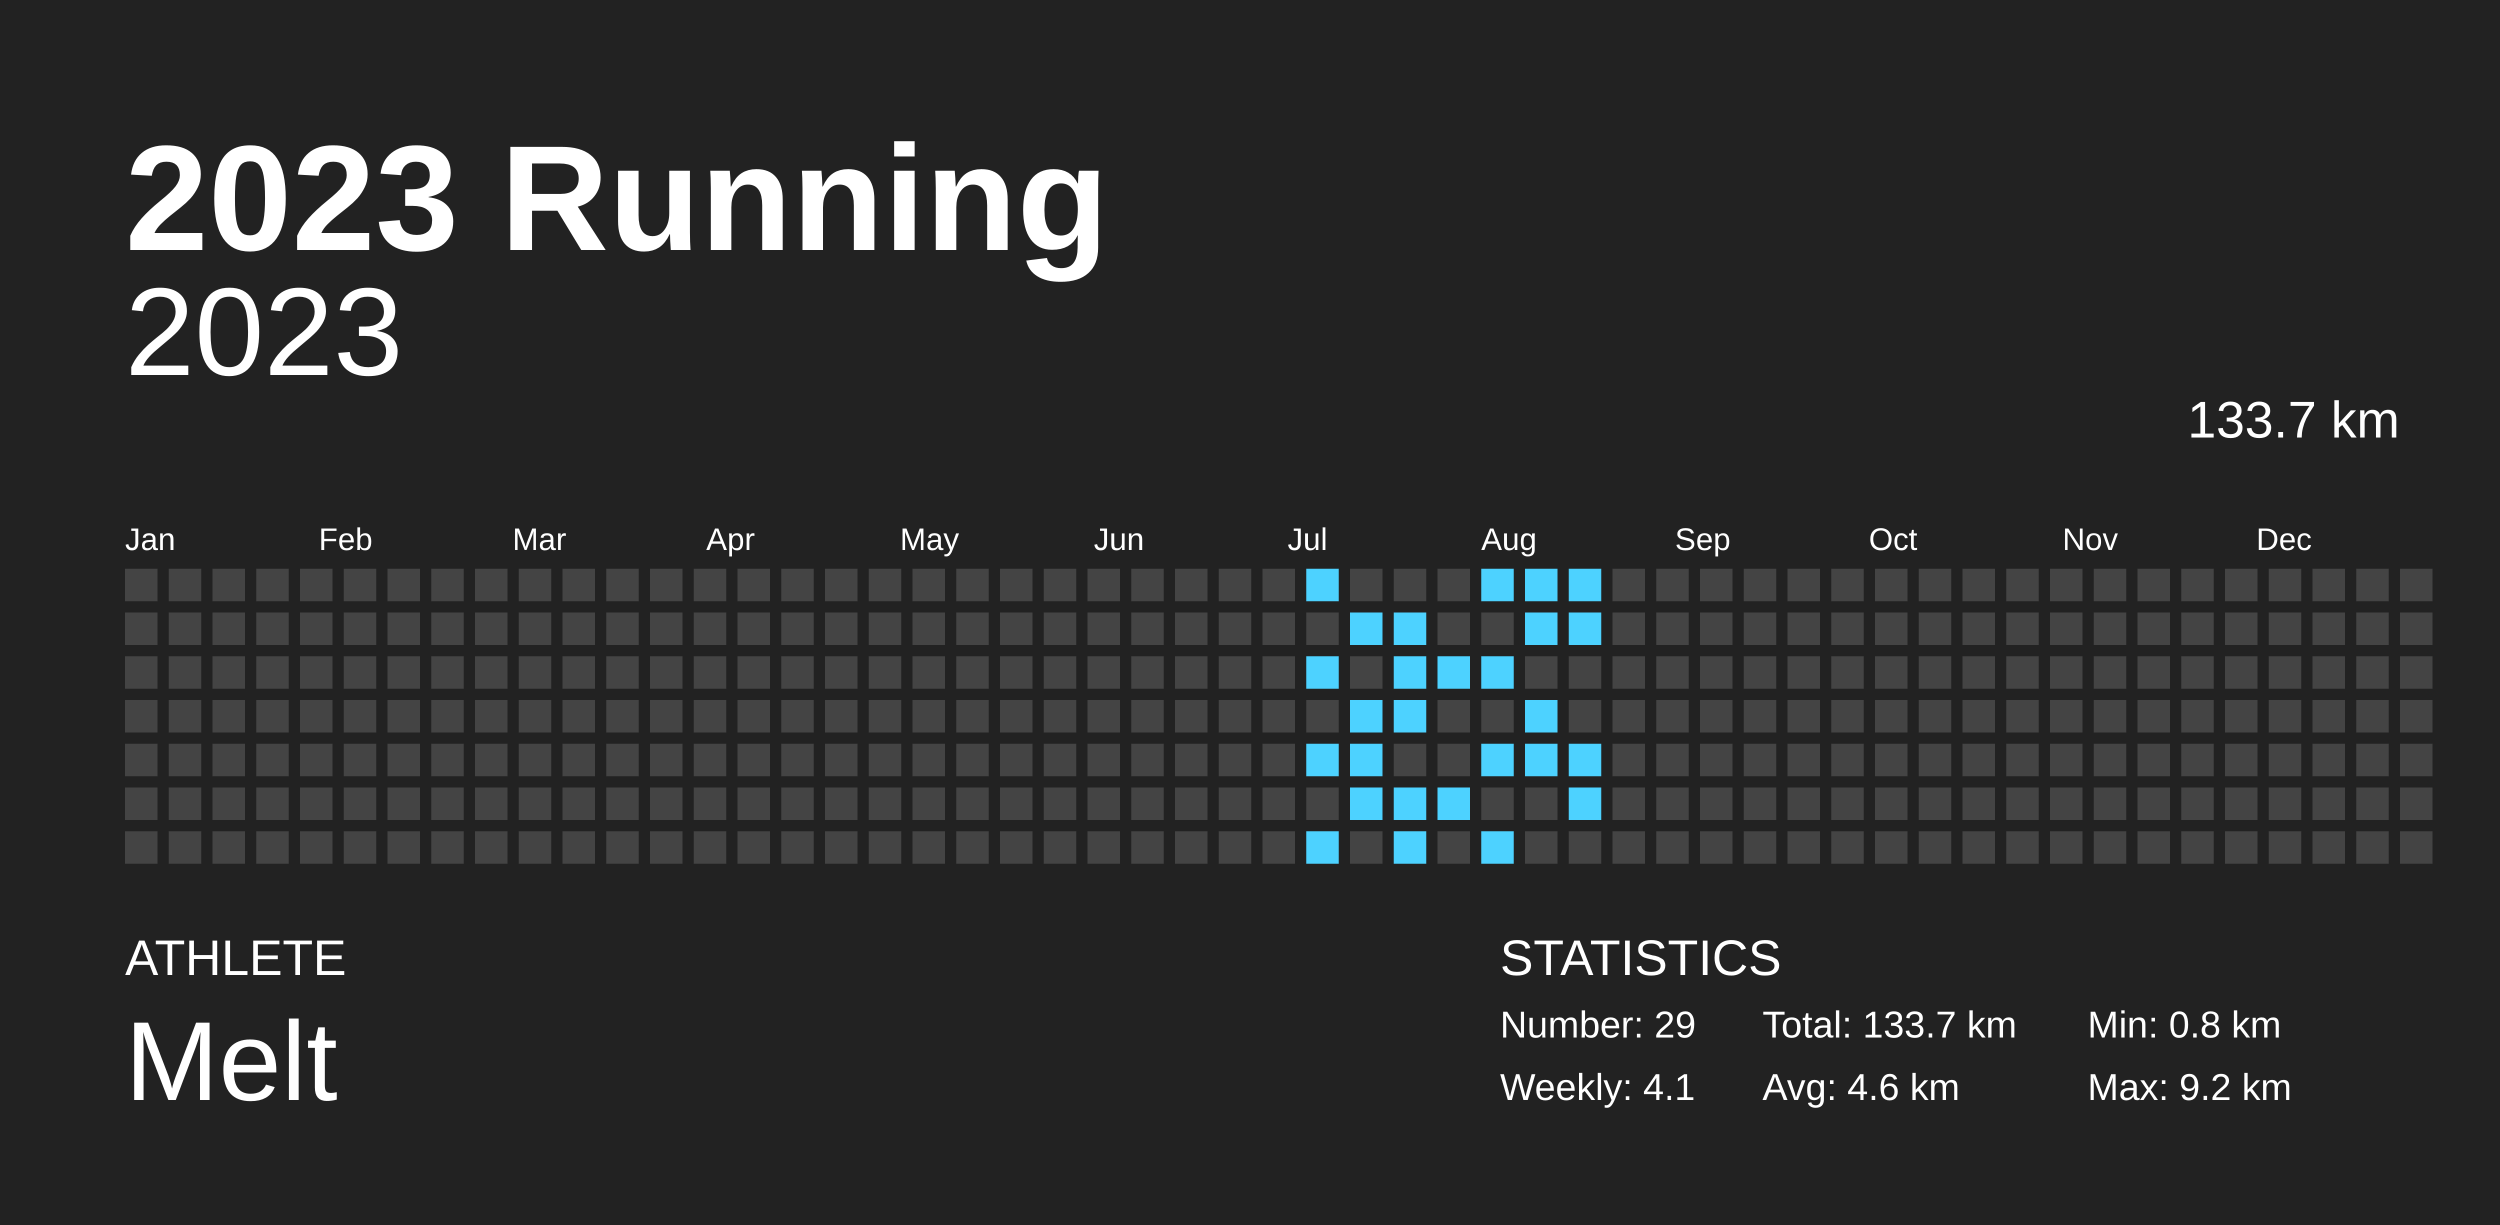
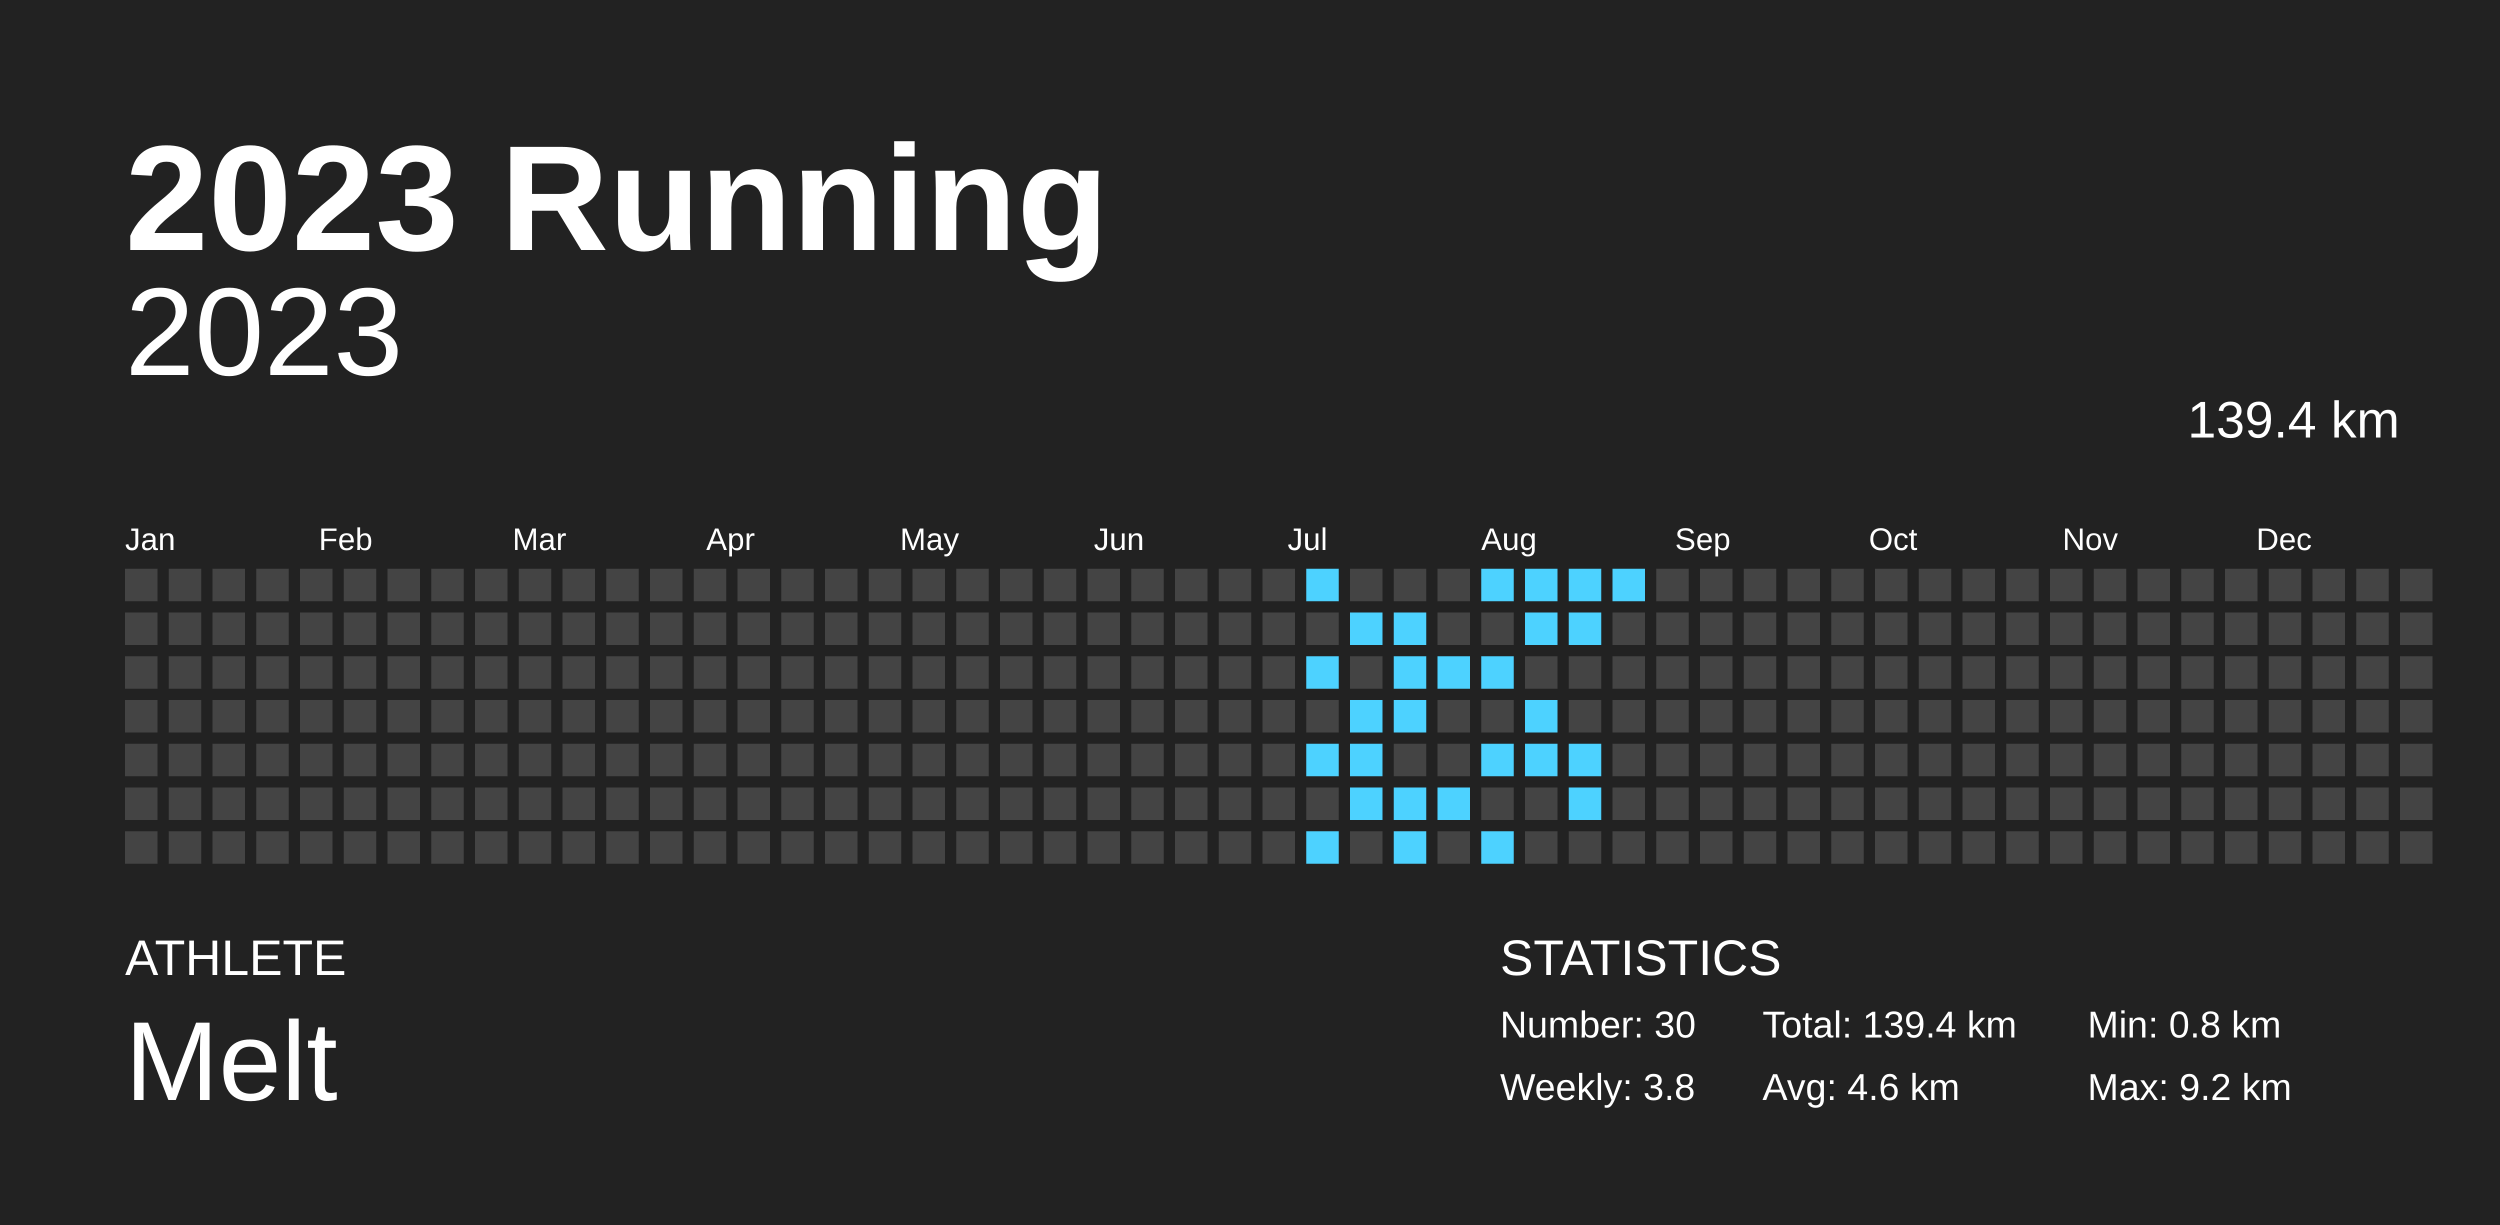
<svg xmlns="http://www.w3.org/2000/svg" baseProfile="full" height="98mm" version="1.1" viewBox="0,0,200,98" width="200mm">
  <defs />
  <rect fill="#222222" height="98" width="200" x="0" y="0" />
  <text fill="#FFFFFF" style="font-size:12px; font-family:Arial; font-weight:bold;" x="10" y="20">2023 Running</text>
  <text fill="#FFFFFF" style="font-size:4px; font-family:Arial" x="10" y="78">ATHLETE</text>
  <text fill="#FFFFFF" style="font-size:9px; font-family:Arial" x="10" y="88">Melt</text>
  <text fill="#FFFFFF" style="font-size:4px; font-family:Arial" x="120" y="78">STATISTICS</text>
-   <text fill="#FFFFFF" style="font-size:3px; font-family:Arial" x="120" y="83">Number: 29</text>
-   <text fill="#FFFFFF" style="font-size:3px; font-family:Arial" x="120" y="88">Weekly: 4.1</text>
-   <text fill="#FFFFFF" style="font-size:3px; font-family:Arial" x="141" y="83">Total: 133.7 km</text>
+   <text fill="#FFFFFF" style="font-size:3px; font-family:Arial" x="120" y="83">Number: 30</text>
+   <text fill="#FFFFFF" style="font-size:3px; font-family:Arial" x="120" y="88">Weekly: 3.8</text>
+   <text fill="#FFFFFF" style="font-size:3px; font-family:Arial" x="141" y="83">Total: 139.4 km</text>
  <text fill="#FFFFFF" style="font-size:3px; font-family:Arial" x="141" y="88">Avg: 4.6 km</text>
  <text fill="#FFFFFF" style="font-size:3px; font-family:Arial" x="167" y="83">Min: 0.8 km</text>
  <text fill="#FFFFFF" style="font-size:3px; font-family:Arial" x="167" y="88">Max: 9.2 km</text>
  <text alignment-baseline="hanging" fill="#FFFFFF" style="font-size:10.0px; font-family:Arial;" x="10" y="30">2023</text>
-   <text alignment-baseline="hanging" fill="#FFFFFF" style="font-size:4.125px; font-family:Arial;" x="175" y="35">133.7 km</text>
+   <text alignment-baseline="hanging" fill="#FFFFFF" style="font-size:4.125px; font-family:Arial;" x="175" y="35">139.4 km</text>
  <text fill="#FFFFFF" style="font-size:2.5px; font-family:Arial" x="10.0" y="44">Jan</text>
  <text fill="#FFFFFF" style="font-size:2.5px; font-family:Arial" x="25.5" y="44">Feb</text>
  <text fill="#FFFFFF" style="font-size:2.5px; font-family:Arial" x="41.0" y="44">Mar</text>
  <text fill="#FFFFFF" style="font-size:2.5px; font-family:Arial" x="56.5" y="44">Apr</text>
  <text fill="#FFFFFF" style="font-size:2.5px; font-family:Arial" x="72.0" y="44">May</text>
  <text fill="#FFFFFF" style="font-size:2.5px; font-family:Arial" x="87.5" y="44">Jun</text>
  <text fill="#FFFFFF" style="font-size:2.5px; font-family:Arial" x="103.0" y="44">Jul</text>
  <text fill="#FFFFFF" style="font-size:2.5px; font-family:Arial" x="118.5" y="44">Aug</text>
  <text fill="#FFFFFF" style="font-size:2.5px; font-family:Arial" x="134.0" y="44">Sep</text>
  <text fill="#FFFFFF" style="font-size:2.5px; font-family:Arial" x="149.5" y="44">Oct</text>
  <text fill="#FFFFFF" style="font-size:2.5px; font-family:Arial" x="165.0" y="44">Nov</text>
  <text fill="#FFFFFF" style="font-size:2.5px; font-family:Arial" x="180.5" y="44">Dec</text>
  <rect fill="#444444" height="2.6" width="2.6" x="10.0" y="45.5" />
  <rect fill="#444444" height="2.6" width="2.6" x="10.0" y="49.0" />
  <rect fill="#444444" height="2.6" width="2.6" x="10.0" y="52.5" />
  <rect fill="#444444" height="2.6" width="2.6" x="10.0" y="56.0" />
  <rect fill="#444444" height="2.6" width="2.6" x="10.0" y="59.5" />
  <rect fill="#444444" height="2.6" width="2.6" x="10.0" y="63.0" />
  <rect fill="#444444" height="2.6" width="2.6" x="10.0" y="66.5" />
  <rect fill="#444444" height="2.6" width="2.6" x="13.5" y="45.5" />
  <rect fill="#444444" height="2.6" width="2.6" x="13.5" y="49.0" />
  <rect fill="#444444" height="2.6" width="2.6" x="13.5" y="52.5" />
  <rect fill="#444444" height="2.6" width="2.6" x="13.5" y="56.0" />
  <rect fill="#444444" height="2.6" width="2.6" x="13.5" y="59.5" />
  <rect fill="#444444" height="2.6" width="2.6" x="13.5" y="63.0" />
  <rect fill="#444444" height="2.6" width="2.6" x="13.5" y="66.5" />
  <rect fill="#444444" height="2.6" width="2.6" x="17.0" y="45.5" />
  <rect fill="#444444" height="2.6" width="2.6" x="17.0" y="49.0" />
  <rect fill="#444444" height="2.6" width="2.6" x="17.0" y="52.5" />
  <rect fill="#444444" height="2.6" width="2.6" x="17.0" y="56.0" />
  <rect fill="#444444" height="2.6" width="2.6" x="17.0" y="59.5" />
  <rect fill="#444444" height="2.6" width="2.6" x="17.0" y="63.0" />
  <rect fill="#444444" height="2.6" width="2.6" x="17.0" y="66.5" />
  <rect fill="#444444" height="2.6" width="2.6" x="20.5" y="45.5" />
  <rect fill="#444444" height="2.6" width="2.6" x="20.5" y="49.0" />
  <rect fill="#444444" height="2.6" width="2.6" x="20.5" y="52.5" />
  <rect fill="#444444" height="2.6" width="2.6" x="20.5" y="56.0" />
  <rect fill="#444444" height="2.6" width="2.6" x="20.5" y="59.5" />
  <rect fill="#444444" height="2.6" width="2.6" x="20.5" y="63.0" />
  <rect fill="#444444" height="2.6" width="2.6" x="20.5" y="66.5" />
  <rect fill="#444444" height="2.6" width="2.6" x="24.0" y="45.5" />
  <rect fill="#444444" height="2.6" width="2.6" x="24.0" y="49.0" />
  <rect fill="#444444" height="2.6" width="2.6" x="24.0" y="52.5" />
  <rect fill="#444444" height="2.6" width="2.6" x="24.0" y="56.0" />
  <rect fill="#444444" height="2.6" width="2.6" x="24.0" y="59.5" />
  <rect fill="#444444" height="2.6" width="2.6" x="24.0" y="63.0" />
  <rect fill="#444444" height="2.6" width="2.6" x="24.0" y="66.5" />
  <rect fill="#444444" height="2.6" width="2.6" x="27.5" y="45.5" />
  <rect fill="#444444" height="2.6" width="2.6" x="27.5" y="49.0" />
  <rect fill="#444444" height="2.6" width="2.6" x="27.5" y="52.5" />
  <rect fill="#444444" height="2.6" width="2.6" x="27.5" y="56.0" />
  <rect fill="#444444" height="2.6" width="2.6" x="27.5" y="59.5" />
  <rect fill="#444444" height="2.6" width="2.6" x="27.5" y="63.0" />
  <rect fill="#444444" height="2.6" width="2.6" x="27.5" y="66.5" />
  <rect fill="#444444" height="2.6" width="2.6" x="31.0" y="45.5" />
  <rect fill="#444444" height="2.6" width="2.6" x="31.0" y="49.0" />
  <rect fill="#444444" height="2.6" width="2.6" x="31.0" y="52.5" />
  <rect fill="#444444" height="2.6" width="2.6" x="31.0" y="56.0" />
  <rect fill="#444444" height="2.6" width="2.6" x="31.0" y="59.5" />
  <rect fill="#444444" height="2.6" width="2.6" x="31.0" y="63.0" />
  <rect fill="#444444" height="2.6" width="2.6" x="31.0" y="66.5" />
  <rect fill="#444444" height="2.6" width="2.6" x="34.5" y="45.5" />
  <rect fill="#444444" height="2.6" width="2.6" x="34.5" y="49.0" />
  <rect fill="#444444" height="2.6" width="2.6" x="34.5" y="52.5" />
  <rect fill="#444444" height="2.6" width="2.6" x="34.5" y="56.0" />
  <rect fill="#444444" height="2.6" width="2.6" x="34.5" y="59.5" />
  <rect fill="#444444" height="2.6" width="2.6" x="34.5" y="63.0" />
  <rect fill="#444444" height="2.6" width="2.6" x="34.5" y="66.5" />
  <rect fill="#444444" height="2.6" width="2.6" x="38.0" y="45.5" />
  <rect fill="#444444" height="2.6" width="2.6" x="38.0" y="49.0" />
  <rect fill="#444444" height="2.6" width="2.6" x="38.0" y="52.5" />
  <rect fill="#444444" height="2.6" width="2.6" x="38.0" y="56.0" />
  <rect fill="#444444" height="2.6" width="2.6" x="38.0" y="59.5" />
  <rect fill="#444444" height="2.6" width="2.6" x="38.0" y="63.0" />
  <rect fill="#444444" height="2.6" width="2.6" x="38.0" y="66.5" />
  <rect fill="#444444" height="2.6" width="2.6" x="41.5" y="45.5" />
  <rect fill="#444444" height="2.6" width="2.6" x="41.5" y="49.0" />
  <rect fill="#444444" height="2.6" width="2.6" x="41.5" y="52.5" />
  <rect fill="#444444" height="2.6" width="2.6" x="41.5" y="56.0" />
  <rect fill="#444444" height="2.6" width="2.6" x="41.5" y="59.5" />
  <rect fill="#444444" height="2.6" width="2.6" x="41.5" y="63.0" />
  <rect fill="#444444" height="2.6" width="2.6" x="41.5" y="66.5" />
  <rect fill="#444444" height="2.6" width="2.6" x="45.0" y="45.5" />
  <rect fill="#444444" height="2.6" width="2.6" x="45.0" y="49.0" />
  <rect fill="#444444" height="2.6" width="2.6" x="45.0" y="52.5" />
  <rect fill="#444444" height="2.6" width="2.6" x="45.0" y="56.0" />
  <rect fill="#444444" height="2.6" width="2.6" x="45.0" y="59.5" />
  <rect fill="#444444" height="2.6" width="2.6" x="45.0" y="63.0" />
  <rect fill="#444444" height="2.6" width="2.6" x="45.0" y="66.5" />
  <rect fill="#444444" height="2.6" width="2.6" x="48.5" y="45.5" />
  <rect fill="#444444" height="2.6" width="2.6" x="48.5" y="49.0" />
  <rect fill="#444444" height="2.6" width="2.6" x="48.5" y="52.5" />
  <rect fill="#444444" height="2.6" width="2.6" x="48.5" y="56.0" />
  <rect fill="#444444" height="2.6" width="2.6" x="48.5" y="59.5" />
  <rect fill="#444444" height="2.6" width="2.6" x="48.5" y="63.0" />
  <rect fill="#444444" height="2.6" width="2.6" x="48.5" y="66.5" />
  <rect fill="#444444" height="2.6" width="2.6" x="52.0" y="45.5" />
  <rect fill="#444444" height="2.6" width="2.6" x="52.0" y="49.0" />
  <rect fill="#444444" height="2.6" width="2.6" x="52.0" y="52.5" />
  <rect fill="#444444" height="2.6" width="2.6" x="52.0" y="56.0" />
  <rect fill="#444444" height="2.6" width="2.6" x="52.0" y="59.5" />
  <rect fill="#444444" height="2.6" width="2.6" x="52.0" y="63.0" />
  <rect fill="#444444" height="2.6" width="2.6" x="52.0" y="66.5" />
  <rect fill="#444444" height="2.6" width="2.6" x="55.5" y="45.5" />
  <rect fill="#444444" height="2.6" width="2.6" x="55.5" y="49.0" />
  <rect fill="#444444" height="2.6" width="2.6" x="55.5" y="52.5" />
  <rect fill="#444444" height="2.6" width="2.6" x="55.5" y="56.0" />
  <rect fill="#444444" height="2.6" width="2.6" x="55.5" y="59.5" />
  <rect fill="#444444" height="2.6" width="2.6" x="55.5" y="63.0" />
  <rect fill="#444444" height="2.6" width="2.6" x="55.5" y="66.5" />
  <rect fill="#444444" height="2.6" width="2.6" x="59.0" y="45.5" />
  <rect fill="#444444" height="2.6" width="2.6" x="59.0" y="49.0" />
  <rect fill="#444444" height="2.6" width="2.6" x="59.0" y="52.5" />
  <rect fill="#444444" height="2.6" width="2.6" x="59.0" y="56.0" />
  <rect fill="#444444" height="2.6" width="2.6" x="59.0" y="59.5" />
  <rect fill="#444444" height="2.6" width="2.6" x="59.0" y="63.0" />
  <rect fill="#444444" height="2.6" width="2.6" x="59.0" y="66.5" />
  <rect fill="#444444" height="2.6" width="2.6" x="62.5" y="45.5" />
  <rect fill="#444444" height="2.6" width="2.6" x="62.5" y="49.0" />
  <rect fill="#444444" height="2.6" width="2.6" x="62.5" y="52.5" />
  <rect fill="#444444" height="2.6" width="2.6" x="62.5" y="56.0" />
  <rect fill="#444444" height="2.6" width="2.6" x="62.5" y="59.5" />
  <rect fill="#444444" height="2.6" width="2.6" x="62.5" y="63.0" />
  <rect fill="#444444" height="2.6" width="2.6" x="62.5" y="66.5" />
  <rect fill="#444444" height="2.6" width="2.6" x="66.0" y="45.5" />
  <rect fill="#444444" height="2.6" width="2.6" x="66.0" y="49.0" />
  <rect fill="#444444" height="2.6" width="2.6" x="66.0" y="52.5" />
  <rect fill="#444444" height="2.6" width="2.6" x="66.0" y="56.0" />
  <rect fill="#444444" height="2.6" width="2.6" x="66.0" y="59.5" />
  <rect fill="#444444" height="2.6" width="2.6" x="66.0" y="63.0" />
  <rect fill="#444444" height="2.6" width="2.6" x="66.0" y="66.5" />
  <rect fill="#444444" height="2.6" width="2.6" x="69.5" y="45.5" />
  <rect fill="#444444" height="2.6" width="2.6" x="69.5" y="49.0" />
  <rect fill="#444444" height="2.6" width="2.6" x="69.5" y="52.5" />
  <rect fill="#444444" height="2.6" width="2.6" x="69.5" y="56.0" />
  <rect fill="#444444" height="2.6" width="2.6" x="69.5" y="59.5" />
  <rect fill="#444444" height="2.6" width="2.6" x="69.5" y="63.0" />
  <rect fill="#444444" height="2.6" width="2.6" x="69.5" y="66.5" />
  <rect fill="#444444" height="2.6" width="2.6" x="73.0" y="45.5" />
  <rect fill="#444444" height="2.6" width="2.6" x="73.0" y="49.0" />
  <rect fill="#444444" height="2.6" width="2.6" x="73.0" y="52.5" />
  <rect fill="#444444" height="2.6" width="2.6" x="73.0" y="56.0" />
  <rect fill="#444444" height="2.6" width="2.6" x="73.0" y="59.5" />
  <rect fill="#444444" height="2.6" width="2.6" x="73.0" y="63.0" />
  <rect fill="#444444" height="2.6" width="2.6" x="73.0" y="66.5" />
  <rect fill="#444444" height="2.6" width="2.6" x="76.5" y="45.5" />
  <rect fill="#444444" height="2.6" width="2.6" x="76.5" y="49.0" />
  <rect fill="#444444" height="2.6" width="2.6" x="76.5" y="52.5" />
  <rect fill="#444444" height="2.6" width="2.6" x="76.5" y="56.0" />
  <rect fill="#444444" height="2.6" width="2.6" x="76.5" y="59.5" />
  <rect fill="#444444" height="2.6" width="2.6" x="76.5" y="63.0" />
  <rect fill="#444444" height="2.6" width="2.6" x="76.5" y="66.5" />
  <rect fill="#444444" height="2.6" width="2.6" x="80.0" y="45.5" />
  <rect fill="#444444" height="2.6" width="2.6" x="80.0" y="49.0" />
  <rect fill="#444444" height="2.6" width="2.6" x="80.0" y="52.5" />
  <rect fill="#444444" height="2.6" width="2.6" x="80.0" y="56.0" />
  <rect fill="#444444" height="2.6" width="2.6" x="80.0" y="59.5" />
  <rect fill="#444444" height="2.6" width="2.6" x="80.0" y="63.0" />
  <rect fill="#444444" height="2.6" width="2.6" x="80.0" y="66.5" />
  <rect fill="#444444" height="2.6" width="2.6" x="83.5" y="45.5" />
  <rect fill="#444444" height="2.6" width="2.6" x="83.5" y="49.0" />
  <rect fill="#444444" height="2.6" width="2.6" x="83.5" y="52.5" />
  <rect fill="#444444" height="2.6" width="2.6" x="83.5" y="56.0" />
  <rect fill="#444444" height="2.6" width="2.6" x="83.5" y="59.5" />
  <rect fill="#444444" height="2.6" width="2.6" x="83.5" y="63.0" />
  <rect fill="#444444" height="2.6" width="2.6" x="83.5" y="66.5" />
  <rect fill="#444444" height="2.6" width="2.6" x="87.0" y="45.5" />
  <rect fill="#444444" height="2.6" width="2.6" x="87.0" y="49.0" />
  <rect fill="#444444" height="2.6" width="2.6" x="87.0" y="52.5" />
  <rect fill="#444444" height="2.6" width="2.6" x="87.0" y="56.0" />
  <rect fill="#444444" height="2.6" width="2.6" x="87.0" y="59.5" />
  <rect fill="#444444" height="2.6" width="2.6" x="87.0" y="63.0" />
  <rect fill="#444444" height="2.6" width="2.6" x="87.0" y="66.5" />
  <rect fill="#444444" height="2.6" width="2.6" x="90.5" y="45.5" />
  <rect fill="#444444" height="2.6" width="2.6" x="90.5" y="49.0" />
  <rect fill="#444444" height="2.6" width="2.6" x="90.5" y="52.5" />
  <rect fill="#444444" height="2.6" width="2.6" x="90.5" y="56.0" />
  <rect fill="#444444" height="2.6" width="2.6" x="90.5" y="59.5" />
  <rect fill="#444444" height="2.6" width="2.6" x="90.5" y="63.0" />
  <rect fill="#444444" height="2.6" width="2.6" x="90.5" y="66.5" />
  <rect fill="#444444" height="2.6" width="2.6" x="94.0" y="45.5" />
  <rect fill="#444444" height="2.6" width="2.6" x="94.0" y="49.0" />
  <rect fill="#444444" height="2.6" width="2.6" x="94.0" y="52.5" />
  <rect fill="#444444" height="2.6" width="2.6" x="94.0" y="56.0" />
  <rect fill="#444444" height="2.6" width="2.6" x="94.0" y="59.5" />
  <rect fill="#444444" height="2.6" width="2.6" x="94.0" y="63.0" />
  <rect fill="#444444" height="2.6" width="2.6" x="94.0" y="66.5" />
  <rect fill="#444444" height="2.6" width="2.6" x="97.5" y="45.5" />
  <rect fill="#444444" height="2.6" width="2.6" x="97.5" y="49.0" />
  <rect fill="#444444" height="2.6" width="2.6" x="97.5" y="52.5" />
  <rect fill="#444444" height="2.6" width="2.6" x="97.5" y="56.0" />
  <rect fill="#444444" height="2.6" width="2.6" x="97.5" y="59.5" />
  <rect fill="#444444" height="2.6" width="2.6" x="97.5" y="63.0" />
  <rect fill="#444444" height="2.6" width="2.6" x="97.5" y="66.5" />
  <rect fill="#444444" height="2.6" width="2.6" x="101.0" y="45.5" />
  <rect fill="#444444" height="2.6" width="2.6" x="101.0" y="49.0" />
  <rect fill="#444444" height="2.6" width="2.6" x="101.0" y="52.5" />
  <rect fill="#444444" height="2.6" width="2.6" x="101.0" y="56.0" />
  <rect fill="#444444" height="2.6" width="2.6" x="101.0" y="59.5" />
  <rect fill="#444444" height="2.6" width="2.6" x="101.0" y="63.0" />
  <rect fill="#444444" height="2.6" width="2.6" x="101.0" y="66.5" />
  <rect fill="#4dd2ff" height="2.6" width="2.6" x="104.5" y="45.5" />
  <rect fill="#444444" height="2.6" width="2.6" x="104.5" y="49.0" />
  <rect fill="#4dd2ff" height="2.6" width="2.6" x="104.5" y="52.5" />
  <rect fill="#444444" height="2.6" width="2.6" x="104.5" y="56.0" />
  <rect fill="#4dd2ff" height="2.6" width="2.6" x="104.5" y="59.5" />
  <rect fill="#444444" height="2.6" width="2.6" x="104.5" y="63.0" />
  <rect fill="#4dd2ff" height="2.6" width="2.6" x="104.5" y="66.5" />
  <rect fill="#444444" height="2.6" width="2.6" x="108.0" y="45.5" />
  <rect fill="#4dd2ff" height="2.6" width="2.6" x="108.0" y="49.0" />
  <rect fill="#444444" height="2.6" width="2.6" x="108.0" y="52.5" />
  <rect fill="#4dd2ff" height="2.6" width="2.6" x="108.0" y="56.0" />
  <rect fill="#4dd2ff" height="2.6" width="2.6" x="108.0" y="59.5" />
  <rect fill="#4dd2ff" height="2.6" width="2.6" x="108.0" y="63.0" />
  <rect fill="#444444" height="2.6" width="2.6" x="108.0" y="66.5" />
  <rect fill="#444444" height="2.6" width="2.6" x="111.5" y="45.5" />
  <rect fill="#4dd2ff" height="2.6" width="2.6" x="111.5" y="49.0" />
  <rect fill="#4dd2ff" height="2.6" width="2.6" x="111.5" y="52.5" />
  <rect fill="#4dd2ff" height="2.6" width="2.6" x="111.5" y="56.0" />
  <rect fill="#444444" height="2.6" width="2.6" x="111.5" y="59.5" />
  <rect fill="#4dd2ff" height="2.6" width="2.6" x="111.5" y="63.0" />
  <rect fill="#4dd2ff" height="2.6" width="2.6" x="111.5" y="66.5" />
  <rect fill="#444444" height="2.6" width="2.6" x="115.0" y="45.5" />
  <rect fill="#444444" height="2.6" width="2.6" x="115.0" y="49.0" />
  <rect fill="#4dd2ff" height="2.6" width="2.6" x="115.0" y="52.5" />
  <rect fill="#444444" height="2.6" width="2.6" x="115.0" y="56.0" />
  <rect fill="#444444" height="2.6" width="2.6" x="115.0" y="59.5" />
  <rect fill="#4dd2ff" height="2.6" width="2.6" x="115.0" y="63.0" />
  <rect fill="#444444" height="2.6" width="2.6" x="115.0" y="66.5" />
  <rect fill="#4dd2ff" height="2.6" width="2.6" x="118.5" y="45.5" />
  <rect fill="#444444" height="2.6" width="2.6" x="118.5" y="49.0" />
  <rect fill="#4dd2ff" height="2.6" width="2.6" x="118.5" y="52.5" />
  <rect fill="#444444" height="2.6" width="2.6" x="118.5" y="56.0" />
  <rect fill="#4dd2ff" height="2.6" width="2.6" x="118.5" y="59.5" />
  <rect fill="#444444" height="2.6" width="2.6" x="118.5" y="63.0" />
  <rect fill="#4dd2ff" height="2.6" width="2.6" x="118.5" y="66.5" />
  <rect fill="#4dd2ff" height="2.6" width="2.6" x="122.0" y="45.5" />
  <rect fill="#4dd2ff" height="2.6" width="2.6" x="122.0" y="49.0" />
  <rect fill="#444444" height="2.6" width="2.6" x="122.0" y="52.5" />
  <rect fill="#4dd2ff" height="2.6" width="2.6" x="122.0" y="56.0" />
  <rect fill="#4dd2ff" height="2.6" width="2.6" x="122.0" y="59.5" />
  <rect fill="#444444" height="2.6" width="2.6" x="122.0" y="63.0" />
  <rect fill="#444444" height="2.6" width="2.6" x="122.0" y="66.5" />
  <rect fill="#4dd2ff" height="2.6" width="2.6" x="125.5" y="45.5" />
  <rect fill="#4dd2ff" height="2.6" width="2.6" x="125.5" y="49.0" />
  <rect fill="#444444" height="2.6" width="2.6" x="125.5" y="52.5" />
  <rect fill="#444444" height="2.6" width="2.6" x="125.5" y="56.0" />
  <rect fill="#4dd2ff" height="2.6" width="2.6" x="125.5" y="59.5" />
  <rect fill="#4dd2ff" height="2.6" width="2.6" x="125.5" y="63.0" />
  <rect fill="#444444" height="2.6" width="2.6" x="125.5" y="66.5" />
-   <rect fill="#444444" height="2.6" width="2.6" x="129.0" y="45.5" />
+   <rect fill="#4dd2ff" height="2.6" width="2.6" x="129.0" y="45.5" />
  <rect fill="#444444" height="2.6" width="2.6" x="129.0" y="49.0" />
  <rect fill="#444444" height="2.6" width="2.6" x="129.0" y="52.5" />
  <rect fill="#444444" height="2.6" width="2.6" x="129.0" y="56.0" />
  <rect fill="#444444" height="2.6" width="2.6" x="129.0" y="59.5" />
  <rect fill="#444444" height="2.6" width="2.6" x="129.0" y="63.0" />
  <rect fill="#444444" height="2.6" width="2.6" x="129.0" y="66.5" />
  <rect fill="#444444" height="2.6" width="2.6" x="132.5" y="45.5" />
  <rect fill="#444444" height="2.6" width="2.6" x="132.5" y="49.0" />
  <rect fill="#444444" height="2.6" width="2.6" x="132.5" y="52.5" />
  <rect fill="#444444" height="2.6" width="2.6" x="132.5" y="56.0" />
  <rect fill="#444444" height="2.6" width="2.6" x="132.5" y="59.5" />
  <rect fill="#444444" height="2.6" width="2.6" x="132.5" y="63.0" />
  <rect fill="#444444" height="2.6" width="2.6" x="132.5" y="66.5" />
  <rect fill="#444444" height="2.6" width="2.6" x="136.0" y="45.5" />
  <rect fill="#444444" height="2.6" width="2.6" x="136.0" y="49.0" />
  <rect fill="#444444" height="2.6" width="2.6" x="136.0" y="52.5" />
  <rect fill="#444444" height="2.6" width="2.6" x="136.0" y="56.0" />
  <rect fill="#444444" height="2.6" width="2.6" x="136.0" y="59.5" />
  <rect fill="#444444" height="2.6" width="2.6" x="136.0" y="63.0" />
  <rect fill="#444444" height="2.6" width="2.6" x="136.0" y="66.5" />
  <rect fill="#444444" height="2.6" width="2.6" x="139.5" y="45.5" />
  <rect fill="#444444" height="2.6" width="2.6" x="139.5" y="49.0" />
  <rect fill="#444444" height="2.6" width="2.6" x="139.5" y="52.5" />
  <rect fill="#444444" height="2.6" width="2.6" x="139.5" y="56.0" />
  <rect fill="#444444" height="2.6" width="2.6" x="139.5" y="59.5" />
  <rect fill="#444444" height="2.6" width="2.6" x="139.5" y="63.0" />
  <rect fill="#444444" height="2.6" width="2.6" x="139.5" y="66.5" />
  <rect fill="#444444" height="2.6" width="2.6" x="143.0" y="45.5" />
  <rect fill="#444444" height="2.6" width="2.6" x="143.0" y="49.0" />
  <rect fill="#444444" height="2.6" width="2.6" x="143.0" y="52.5" />
  <rect fill="#444444" height="2.6" width="2.6" x="143.0" y="56.0" />
  <rect fill="#444444" height="2.6" width="2.6" x="143.0" y="59.5" />
  <rect fill="#444444" height="2.6" width="2.6" x="143.0" y="63.0" />
  <rect fill="#444444" height="2.6" width="2.6" x="143.0" y="66.5" />
  <rect fill="#444444" height="2.6" width="2.6" x="146.5" y="45.5" />
  <rect fill="#444444" height="2.6" width="2.6" x="146.5" y="49.0" />
  <rect fill="#444444" height="2.6" width="2.6" x="146.5" y="52.5" />
  <rect fill="#444444" height="2.6" width="2.6" x="146.5" y="56.0" />
  <rect fill="#444444" height="2.6" width="2.6" x="146.5" y="59.5" />
  <rect fill="#444444" height="2.6" width="2.6" x="146.5" y="63.0" />
  <rect fill="#444444" height="2.6" width="2.6" x="146.5" y="66.5" />
  <rect fill="#444444" height="2.6" width="2.6" x="150.0" y="45.5" />
  <rect fill="#444444" height="2.6" width="2.6" x="150.0" y="49.0" />
  <rect fill="#444444" height="2.6" width="2.6" x="150.0" y="52.5" />
  <rect fill="#444444" height="2.6" width="2.6" x="150.0" y="56.0" />
  <rect fill="#444444" height="2.6" width="2.6" x="150.0" y="59.5" />
  <rect fill="#444444" height="2.6" width="2.6" x="150.0" y="63.0" />
  <rect fill="#444444" height="2.6" width="2.6" x="150.0" y="66.5" />
  <rect fill="#444444" height="2.6" width="2.6" x="153.5" y="45.5" />
  <rect fill="#444444" height="2.6" width="2.6" x="153.5" y="49.0" />
  <rect fill="#444444" height="2.6" width="2.6" x="153.5" y="52.5" />
  <rect fill="#444444" height="2.6" width="2.6" x="153.5" y="56.0" />
  <rect fill="#444444" height="2.6" width="2.6" x="153.5" y="59.5" />
  <rect fill="#444444" height="2.6" width="2.6" x="153.5" y="63.0" />
  <rect fill="#444444" height="2.6" width="2.6" x="153.5" y="66.5" />
  <rect fill="#444444" height="2.6" width="2.6" x="157.0" y="45.5" />
  <rect fill="#444444" height="2.6" width="2.6" x="157.0" y="49.0" />
  <rect fill="#444444" height="2.6" width="2.6" x="157.0" y="52.5" />
  <rect fill="#444444" height="2.6" width="2.6" x="157.0" y="56.0" />
  <rect fill="#444444" height="2.6" width="2.6" x="157.0" y="59.5" />
  <rect fill="#444444" height="2.6" width="2.6" x="157.0" y="63.0" />
  <rect fill="#444444" height="2.6" width="2.6" x="157.0" y="66.5" />
  <rect fill="#444444" height="2.6" width="2.6" x="160.5" y="45.5" />
  <rect fill="#444444" height="2.6" width="2.6" x="160.5" y="49.0" />
  <rect fill="#444444" height="2.6" width="2.6" x="160.5" y="52.5" />
  <rect fill="#444444" height="2.6" width="2.6" x="160.5" y="56.0" />
  <rect fill="#444444" height="2.6" width="2.6" x="160.5" y="59.5" />
  <rect fill="#444444" height="2.6" width="2.6" x="160.5" y="63.0" />
  <rect fill="#444444" height="2.6" width="2.6" x="160.5" y="66.5" />
  <rect fill="#444444" height="2.6" width="2.6" x="164.0" y="45.5" />
  <rect fill="#444444" height="2.6" width="2.6" x="164.0" y="49.0" />
  <rect fill="#444444" height="2.6" width="2.6" x="164.0" y="52.5" />
  <rect fill="#444444" height="2.6" width="2.6" x="164.0" y="56.0" />
  <rect fill="#444444" height="2.6" width="2.6" x="164.0" y="59.5" />
  <rect fill="#444444" height="2.6" width="2.6" x="164.0" y="63.0" />
  <rect fill="#444444" height="2.6" width="2.6" x="164.0" y="66.5" />
  <rect fill="#444444" height="2.6" width="2.6" x="167.5" y="45.5" />
  <rect fill="#444444" height="2.6" width="2.6" x="167.5" y="49.0" />
  <rect fill="#444444" height="2.6" width="2.6" x="167.5" y="52.5" />
  <rect fill="#444444" height="2.6" width="2.6" x="167.5" y="56.0" />
  <rect fill="#444444" height="2.6" width="2.6" x="167.5" y="59.5" />
  <rect fill="#444444" height="2.6" width="2.6" x="167.5" y="63.0" />
  <rect fill="#444444" height="2.6" width="2.6" x="167.5" y="66.5" />
  <rect fill="#444444" height="2.6" width="2.6" x="171.0" y="45.5" />
  <rect fill="#444444" height="2.6" width="2.6" x="171.0" y="49.0" />
  <rect fill="#444444" height="2.6" width="2.6" x="171.0" y="52.5" />
  <rect fill="#444444" height="2.6" width="2.6" x="171.0" y="56.0" />
  <rect fill="#444444" height="2.6" width="2.6" x="171.0" y="59.5" />
  <rect fill="#444444" height="2.6" width="2.6" x="171.0" y="63.0" />
  <rect fill="#444444" height="2.6" width="2.6" x="171.0" y="66.5" />
  <rect fill="#444444" height="2.6" width="2.6" x="174.5" y="45.5" />
  <rect fill="#444444" height="2.6" width="2.6" x="174.5" y="49.0" />
  <rect fill="#444444" height="2.6" width="2.6" x="174.5" y="52.5" />
  <rect fill="#444444" height="2.6" width="2.6" x="174.5" y="56.0" />
  <rect fill="#444444" height="2.6" width="2.6" x="174.5" y="59.5" />
  <rect fill="#444444" height="2.6" width="2.6" x="174.5" y="63.0" />
  <rect fill="#444444" height="2.6" width="2.6" x="174.5" y="66.5" />
  <rect fill="#444444" height="2.6" width="2.6" x="178.0" y="45.5" />
  <rect fill="#444444" height="2.6" width="2.6" x="178.0" y="49.0" />
  <rect fill="#444444" height="2.6" width="2.6" x="178.0" y="52.5" />
  <rect fill="#444444" height="2.6" width="2.6" x="178.0" y="56.0" />
  <rect fill="#444444" height="2.6" width="2.6" x="178.0" y="59.5" />
  <rect fill="#444444" height="2.6" width="2.6" x="178.0" y="63.0" />
  <rect fill="#444444" height="2.6" width="2.6" x="178.0" y="66.5" />
  <rect fill="#444444" height="2.6" width="2.6" x="181.5" y="45.5" />
  <rect fill="#444444" height="2.6" width="2.6" x="181.5" y="49.0" />
  <rect fill="#444444" height="2.6" width="2.6" x="181.5" y="52.5" />
  <rect fill="#444444" height="2.6" width="2.6" x="181.5" y="56.0" />
  <rect fill="#444444" height="2.6" width="2.6" x="181.5" y="59.5" />
  <rect fill="#444444" height="2.6" width="2.6" x="181.5" y="63.0" />
  <rect fill="#444444" height="2.6" width="2.6" x="181.5" y="66.5" />
  <rect fill="#444444" height="2.6" width="2.6" x="185.0" y="45.5" />
  <rect fill="#444444" height="2.6" width="2.6" x="185.0" y="49.0" />
  <rect fill="#444444" height="2.6" width="2.6" x="185.0" y="52.5" />
  <rect fill="#444444" height="2.6" width="2.6" x="185.0" y="56.0" />
  <rect fill="#444444" height="2.6" width="2.6" x="185.0" y="59.5" />
  <rect fill="#444444" height="2.6" width="2.6" x="185.0" y="63.0" />
  <rect fill="#444444" height="2.6" width="2.6" x="185.0" y="66.5" />
  <rect fill="#444444" height="2.6" width="2.6" x="188.5" y="45.5" />
  <rect fill="#444444" height="2.6" width="2.6" x="188.5" y="49.0" />
  <rect fill="#444444" height="2.6" width="2.6" x="188.5" y="52.5" />
  <rect fill="#444444" height="2.6" width="2.6" x="188.5" y="56.0" />
  <rect fill="#444444" height="2.6" width="2.6" x="188.5" y="59.5" />
  <rect fill="#444444" height="2.6" width="2.6" x="188.5" y="63.0" />
  <rect fill="#444444" height="2.6" width="2.6" x="188.5" y="66.5" />
  <rect fill="#444444" height="2.6" width="2.6" x="192.0" y="45.5" />
  <rect fill="#444444" height="2.6" width="2.6" x="192.0" y="49.0" />
  <rect fill="#444444" height="2.6" width="2.6" x="192.0" y="52.5" />
  <rect fill="#444444" height="2.6" width="2.6" x="192.0" y="56.0" />
  <rect fill="#444444" height="2.6" width="2.6" x="192.0" y="59.5" />
  <rect fill="#444444" height="2.6" width="2.6" x="192.0" y="63.0" />
  <rect fill="#444444" height="2.6" width="2.6" x="192.0" y="66.5" />
</svg>
